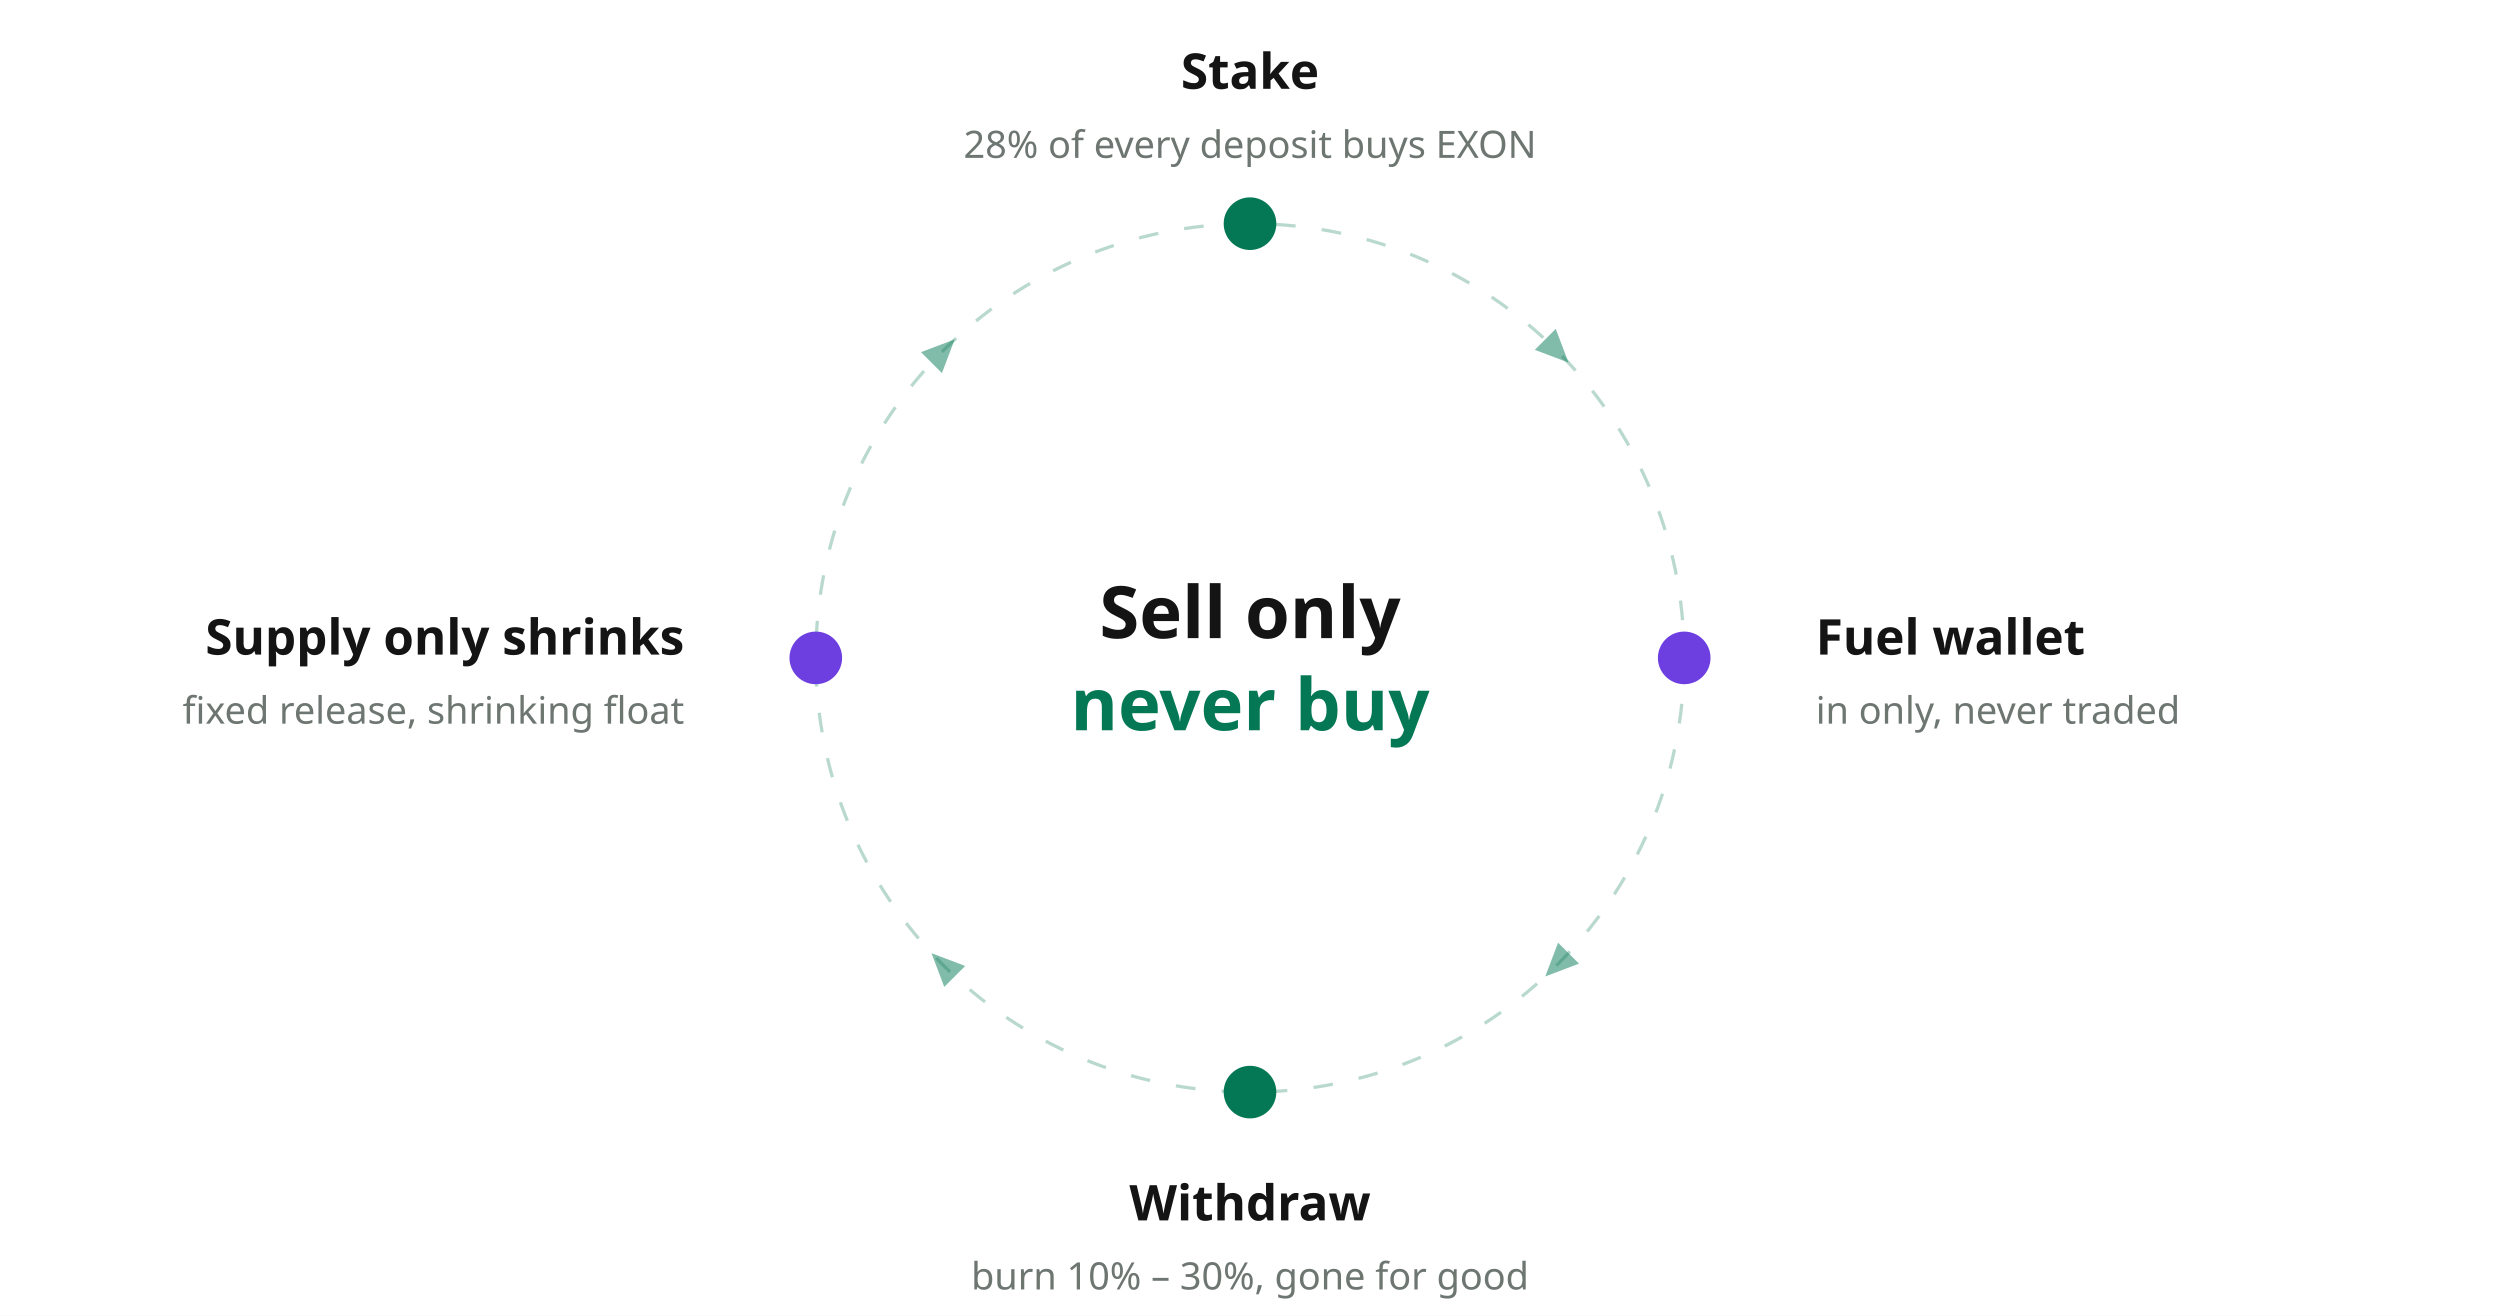
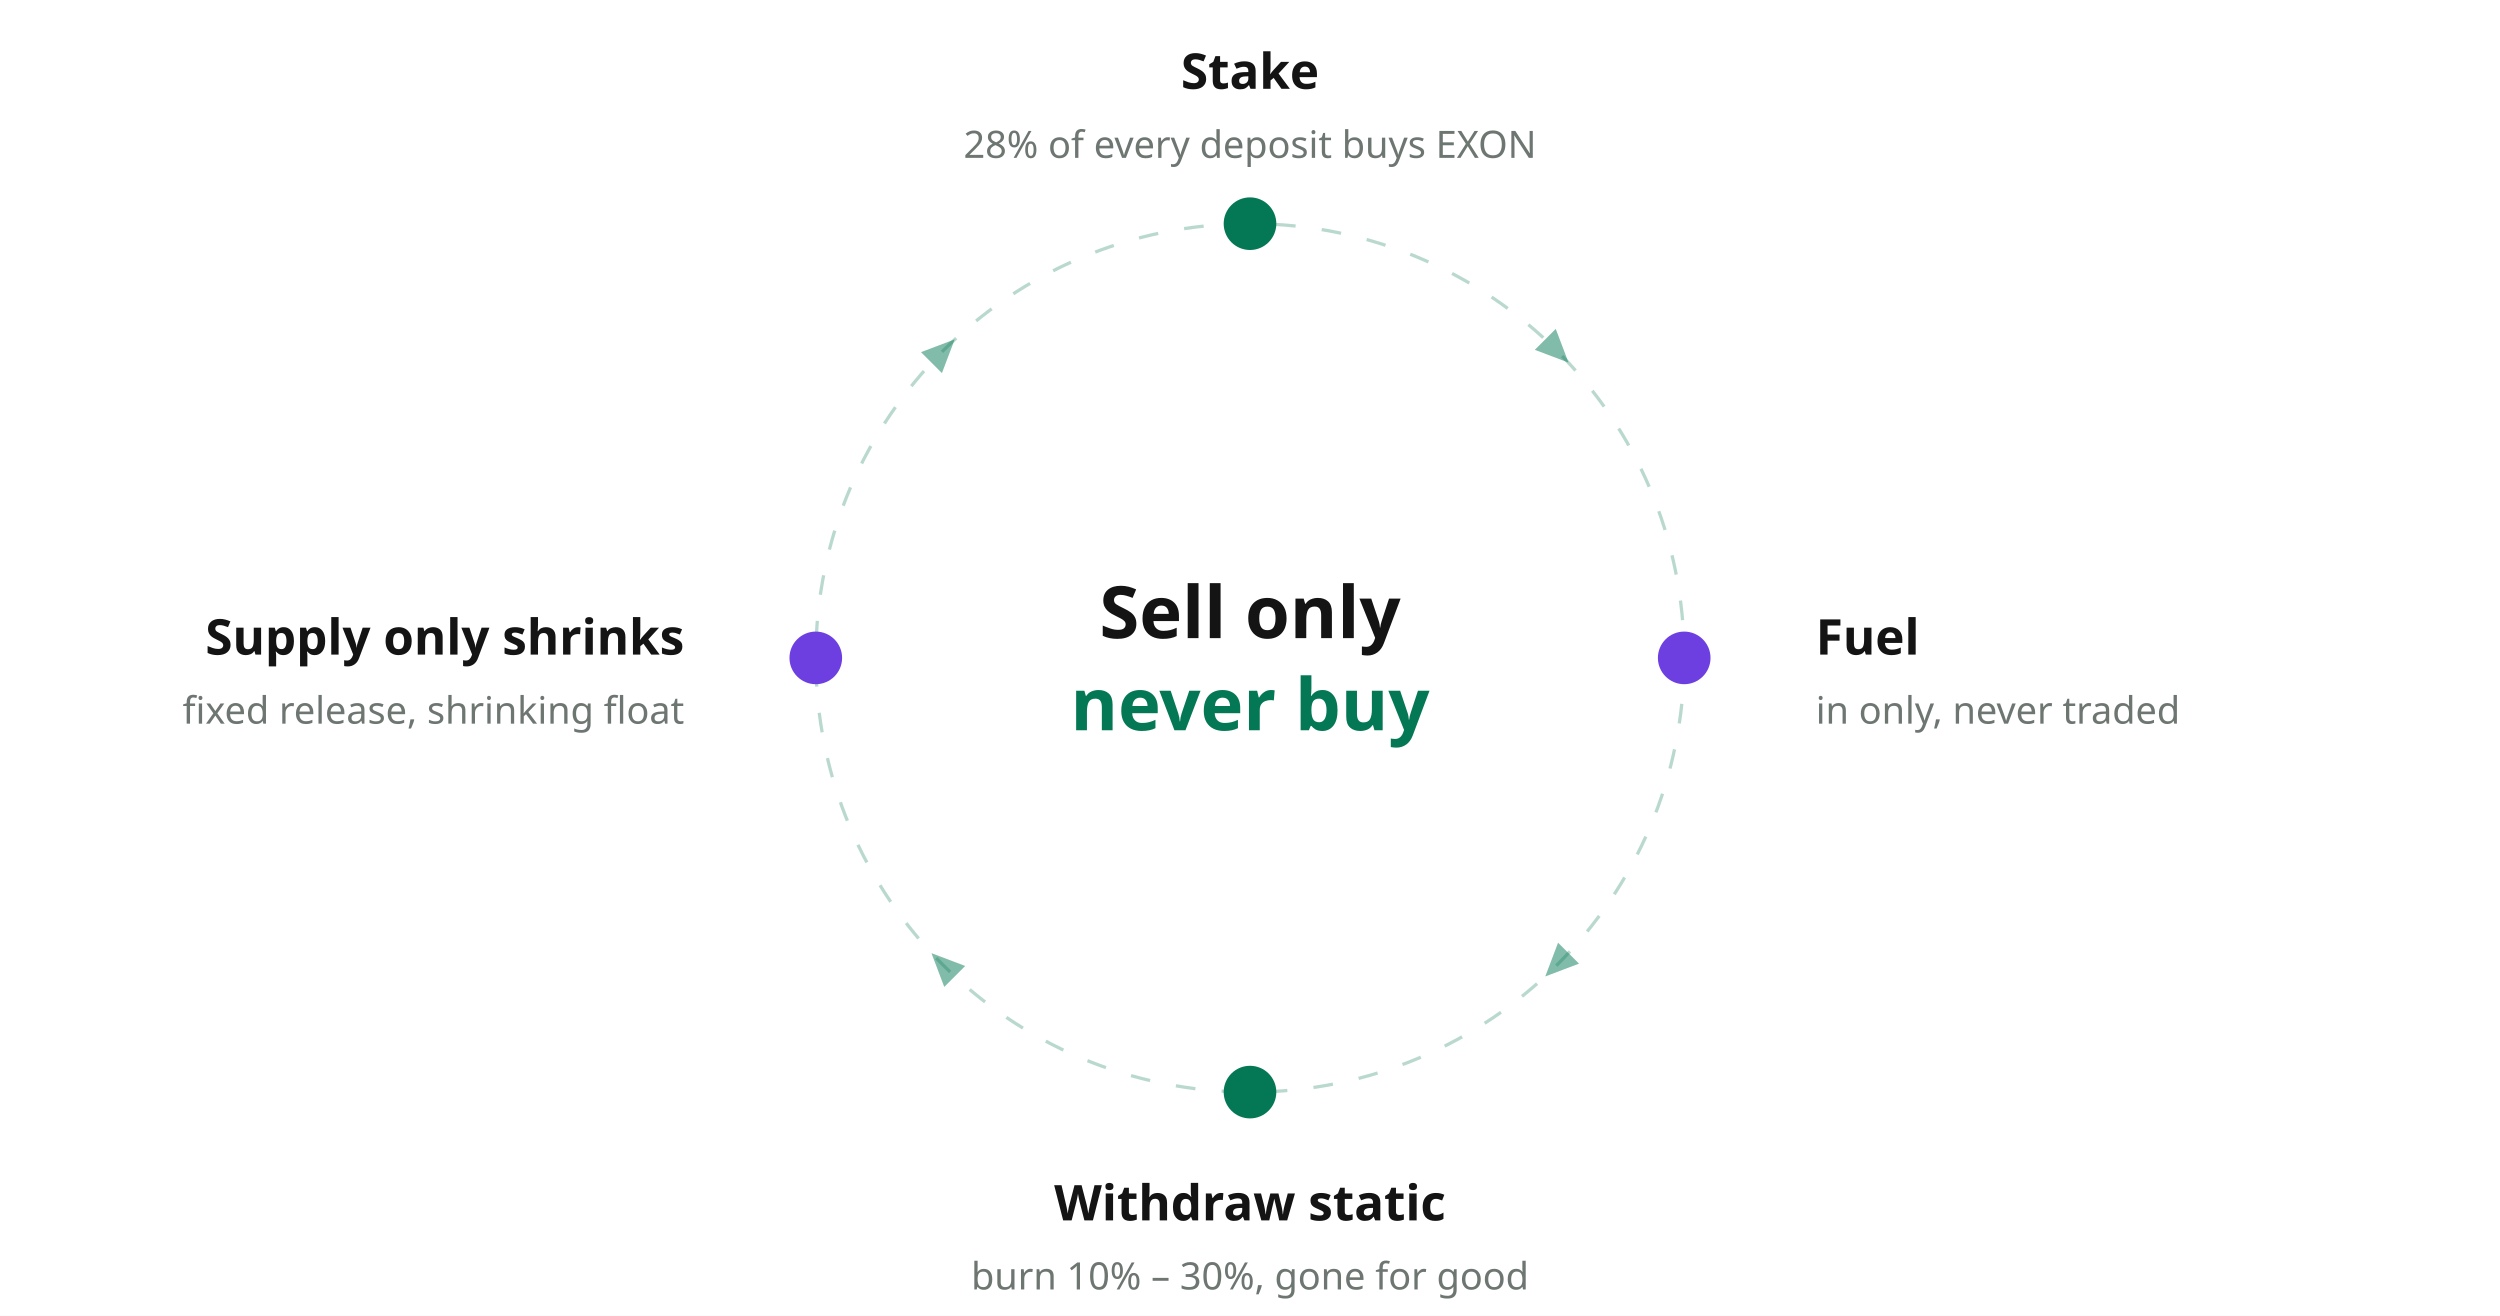
<svg xmlns="http://www.w3.org/2000/svg" viewBox="0 0 760 400" width="760" height="400" style="display:block;background:#FFFFFF">
  <rect width="760" height="400" fill="#FFFFFF" />
  <circle cx="380.0" cy="200" r="132" fill="none" stroke="#047854" stroke-opacity=".28" stroke-dasharray="6 8" />
  <path d="M-5,-4.5 L5,0 L-5,4.5 Z" fill="#047854" fill-opacity=".5" transform="translate(473.3,106.7) rotate(45.0)" />
  <path d="M-5,-4.5 L5,0 L-5,4.5 Z" fill="#047854" fill-opacity=".5" transform="translate(473.3,293.3) rotate(135.0)" />
  <path d="M-5,-4.5 L5,0 L-5,4.5 Z" fill="#047854" fill-opacity=".5" transform="translate(286.7,293.3) rotate(225.0)" />
  <path d="M-5,-4.5 L5,0 L-5,4.5 Z" fill="#047854" fill-opacity=".5" transform="translate(286.7,106.7) rotate(315.0)" />
  <circle cx="380.0" cy="68.0" r="8" fill="#047854" />
  <text x="380.0" y="27.0" font-size="15" fill="#141414" font-family="'PingFang SC','Hiragino Sans GB','Noto Sans SC',sans-serif" text-anchor="middle" font-weight="700" letter-spacing="0">Stake</text>
  <text x="380.0" y="48.0" font-size="11.5" fill="#6E7671" font-family="'PingFang SC','Hiragino Sans GB','Noto Sans SC',sans-serif" text-anchor="middle" font-weight="400" letter-spacing="0">28% of every deposit buys EXON</text>
  <circle cx="512.0" cy="200.0" r="8" fill="#6D3FE0" />
-   <text x="552.0" y="199.0" font-size="15" fill="#141414" font-family="'PingFang SC','Hiragino Sans GB','Noto Sans SC',sans-serif" text-anchor="start" font-weight="700" letter-spacing="0">Fuel wallet</text>
+   <text x="552.0" y="199.0" font-size="15" fill="#141414" font-family="'PingFang SC','Hiragino Sans GB','Noto Sans SC',sans-serif" text-anchor="start" font-weight="700" letter-spacing="0">Fuel</text>
  <text x="552.0" y="220.0" font-size="11.5" fill="#6E7671" font-family="'PingFang SC','Hiragino Sans GB','Noto Sans SC',sans-serif" text-anchor="start" font-weight="400" letter-spacing="0">in only, never traded</text>
  <circle cx="380.0" cy="332.0" r="8" fill="#047854" />
-   <text x="380.0" y="371.0" font-size="15" fill="#141414" font-family="'PingFang SC','Hiragino Sans GB','Noto Sans SC',sans-serif" text-anchor="middle" font-weight="700" letter-spacing="0">Withdraw</text>
+   <text x="380.0" y="371.0" font-size="15" fill="#141414" font-family="'PingFang SC','Hiragino Sans GB','Noto Sans SC',sans-serif" text-anchor="middle" font-weight="700" letter-spacing="0">Withdraw static</text>
  <text x="380.0" y="392.0" font-size="11.5" fill="#6E7671" font-family="'PingFang SC','Hiragino Sans GB','Noto Sans SC',sans-serif" text-anchor="middle" font-weight="400" letter-spacing="0">burn 10% – 30%, gone for good</text>
  <circle cx="248.0" cy="200.0" r="8" fill="#6D3FE0" />
  <text x="208.0" y="199" font-size="15" fill="#141414" font-family="'PingFang SC','Hiragino Sans GB','Noto Sans SC',sans-serif" text-anchor="end" font-weight="700" letter-spacing="0">Supply only shrinks</text>
  <text x="208.0" y="220" font-size="11.5" fill="#6E7671" font-family="'PingFang SC','Hiragino Sans GB','Noto Sans SC',sans-serif" text-anchor="end" font-weight="400" letter-spacing="0">fixed release, shrinking float</text>
  <text x="380.0" y="194" font-size="22" fill="#141414" font-family="'PingFang SC','Hiragino Sans GB','Noto Sans SC',sans-serif" text-anchor="middle" font-weight="700" letter-spacing="0">Sell only</text>
  <text x="380.0" y="222" font-size="22" fill="#047854" font-family="'PingFang SC','Hiragino Sans GB','Noto Sans SC',sans-serif" text-anchor="middle" font-weight="700" letter-spacing="0">never buy</text>
</svg>
